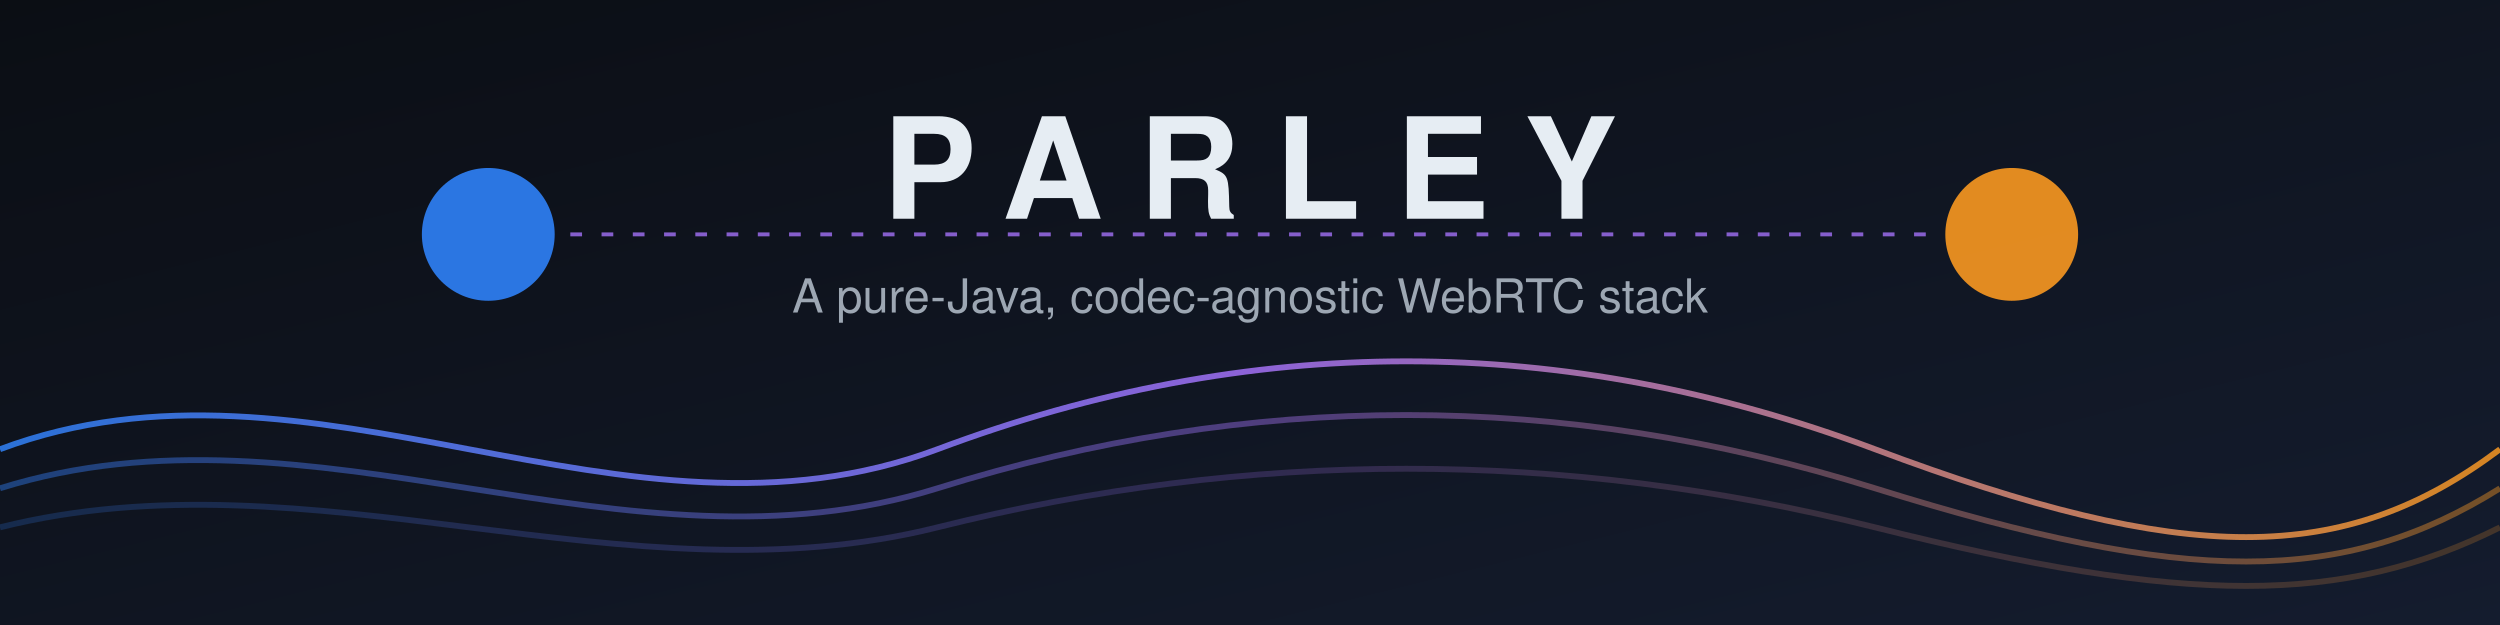
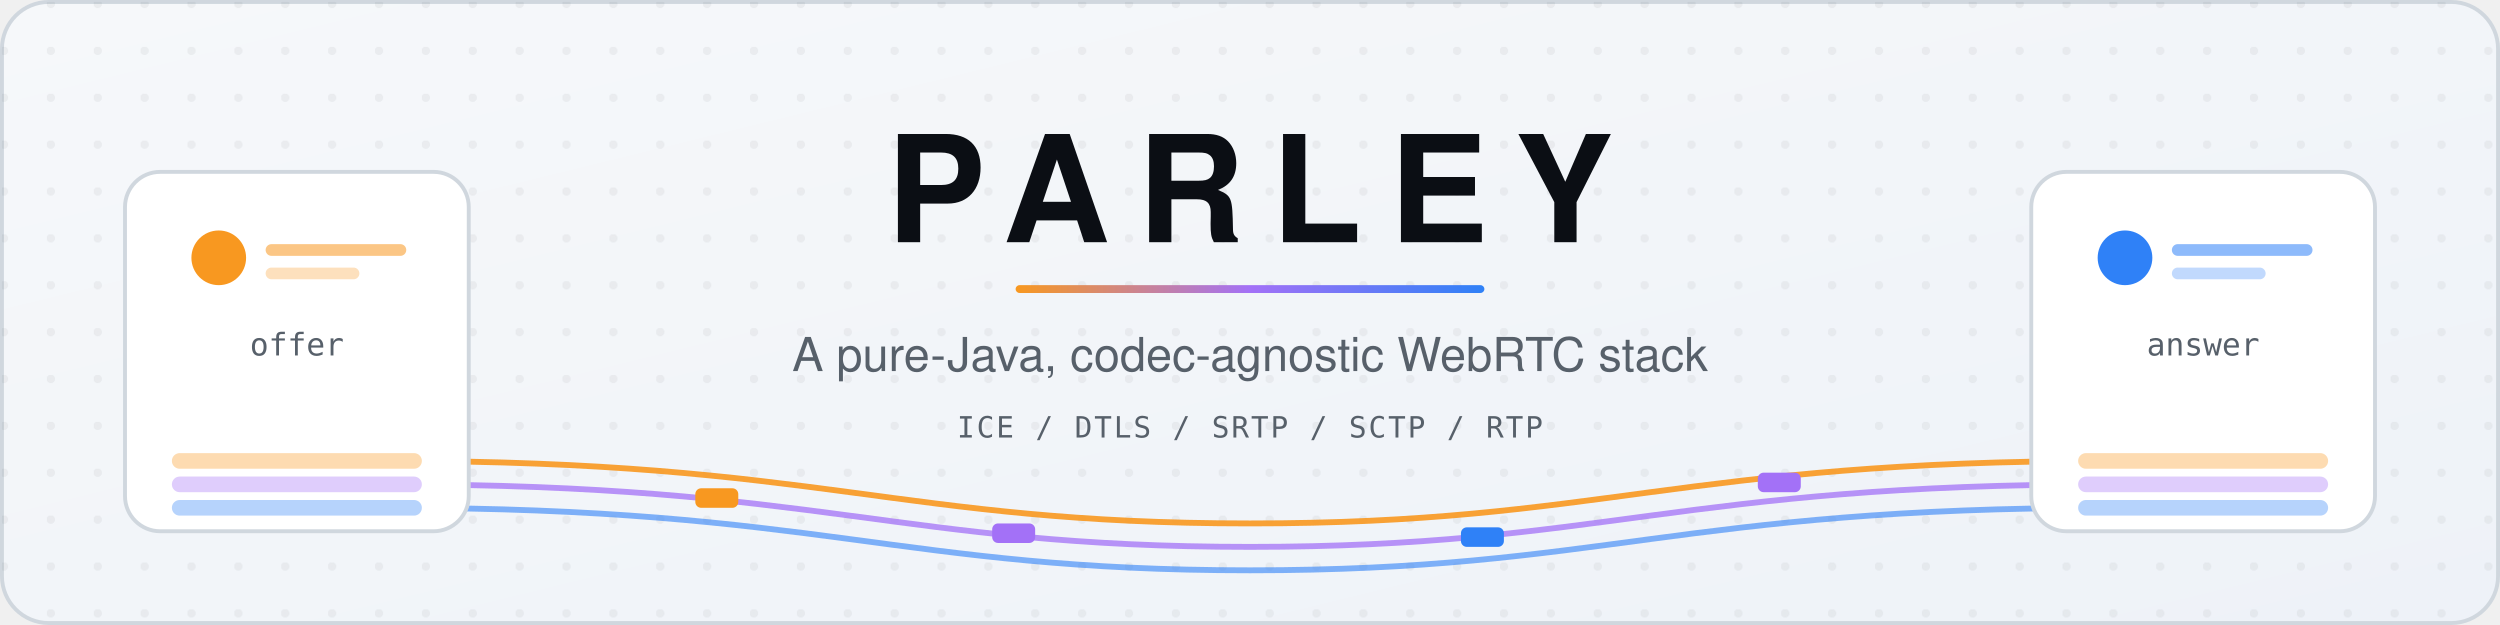
- <svg xmlns="http://www.w3.org/2000/svg" width="1280" height="320" viewBox="0 0 1280 320" role="img" aria-label="Parley: pure-Java WebRTC">
+ <svg xmlns="http://www.w3.org/2000/svg" width="1280" height="320" viewBox="0 0 1280 320" role="img" aria-label="Parley: a pure-Java, codec-agnostic WebRTC stack">
+   <style>
+     .card { fill: url(#card-light); stroke: #d0d7de; }
+     .title { fill: #0b0e14; }
+     .subtitle { fill: #57606a; }
+     .peer { fill: #ffffff; stroke: #d0d7de; }
+     .peer-label { fill: #57606a; }
+     .layer-label { fill: #57606a; }
+     .grid { stroke: #0b0e14; opacity: 0.05; }
+     @media (prefers-color-scheme: dark) {
+       .card { fill: url(#card-dark); stroke: #30363d; }
+       .title { fill: #e6edf3; }
+       .subtitle { fill: #9da7b3; }
+       .peer { fill: #161b22; stroke: #30363d; }
+       .peer-label { fill: #9da7b3; }
+       .layer-label { fill: #9da7b3; }
+       .grid { stroke: #e6edf3; opacity: 0.05; }
+     }
+   </style>
  <defs>
-     <linearGradient id="sky" x1="0" y1="0" x2="1" y2="1">
+     <linearGradient id="card-light" x1="0" y1="0" x2="1" y2="1">
+       <stop offset="0" stop-color="#f6f8fa" />
+       <stop offset="1" stop-color="#eef2f8" />
+     </linearGradient>
+     <linearGradient id="card-dark" x1="0" y1="0" x2="1" y2="1">
      <stop offset="0" stop-color="#0b0e14" />
      <stop offset="1" stop-color="#141c2e" />
    </linearGradient>
-     <linearGradient id="wave" x1="0" y1="0" x2="1" y2="0">
-       <stop offset="0" stop-color="#2f81f7" />
+     <linearGradient id="spectrum" x1="0" y1="0" x2="1" y2="0">
+       <stop offset="0" stop-color="#f89820" />
      <stop offset="0.5" stop-color="#a371f7" />
-       <stop offset="1" stop-color="#f89820" />
+       <stop offset="1" stop-color="#2f81f7" />
    </linearGradient>
+     <pattern id="dots" width="24" height="24" patternUnits="userSpaceOnUse">
+       <circle cx="2" cy="2" r="1.2" class="grid" stroke-width="2" />
+     </pattern>
  </defs>
-   <rect width="1280" height="320" fill="url(#sky)" />
-   <g fill="none" stroke="url(#wave)" stroke-width="3" opacity="0.85">
-     <path d="M0 230 C 160 170, 320 290, 480 230 S 800 170, 960 230 S 1200 290, 1280 230" />
-     <path d="M0 250 C 160 200, 320 300, 480 250 S 800 200, 960 250 S 1200 300, 1280 250" opacity="0.5" />
-     <path d="M0 270 C 160 230, 320 310, 480 270 S 800 230, 960 270 S 1200 310, 1280 270" opacity="0.25" />
+   <rect class="card" x="1" y="1" width="1278" height="318" rx="24" stroke-width="2" />
+   <rect x="1" y="1" width="1278" height="318" rx="24" fill="url(#dots)" />
+   <g fill="none" stroke-linecap="round">
+     <path d="M200 236 C 420 236, 460 268, 640 268 S 860 236, 1080 236" stroke="#f89820" stroke-width="3" opacity="0.9" />
+     <path d="M200 248 C 420 248, 460 280, 640 280 S 860 248, 1080 248" stroke="#a371f7" stroke-width="3" opacity="0.75" />
+     <path d="M200 260 C 420 260, 460 292, 640 292 S 860 260, 1080 260" stroke="#2f81f7" stroke-width="3" opacity="0.6" />
  </g>
-   <g fill="#2f81f7">
-     <circle cx="250" cy="120" r="34" opacity="0.9" />
-     <circle cx="1030" cy="120" r="34" fill="#f89820" opacity="0.9" />
+   <g>
+     <rect x="356" y="250" width="22" height="10" rx="3" fill="#f89820" />
+     <rect x="508" y="268" width="22" height="10" rx="3" fill="#a371f7" />
+     <rect x="748" y="270" width="22" height="10" rx="3" fill="#2f81f7" />
+     <rect x="900" y="242" width="22" height="10" rx="3" fill="#a371f7" />
  </g>
-   <g stroke="#a371f7" stroke-width="2" stroke-dasharray="6 10" opacity="0.8">
-     <line x1="292" y1="120" x2="988" y2="120" />
+   <g>
+     <rect class="peer" x="64" y="88" width="176" height="184" rx="18" stroke-width="2" />
+     <circle cx="112" cy="132" r="14" fill="#f89820" />
+     <rect x="136" y="125" width="72" height="6" rx="3" fill="#f89820" opacity="0.55" />
+     <rect x="136" y="137" width="48" height="6" rx="3" fill="#f89820" opacity="0.3" />
+     <text class="peer-label" x="152" y="182" text-anchor="middle" font-family="ui-monospace, SFMono-Regular, Consolas, monospace" font-size="16">offer</text>
+     <rect x="88" y="232" width="128" height="8" rx="4" fill="#f89820" opacity="0.35" />
+     <rect x="88" y="244" width="128" height="8" rx="4" fill="#a371f7" opacity="0.35" />
+     <rect x="88" y="256" width="128" height="8" rx="4" fill="#2f81f7" opacity="0.35" />
+     <rect class="peer" x="1040" y="88" width="176" height="184" rx="18" stroke-width="2" />
+     <circle cx="1088" cy="132" r="14" fill="#2f81f7" />
+     <rect x="1112" y="125" width="72" height="6" rx="3" fill="#2f81f7" opacity="0.55" />
+     <rect x="1112" y="137" width="48" height="6" rx="3" fill="#2f81f7" opacity="0.3" />
+     <text class="peer-label" x="1128" y="182" text-anchor="middle" font-family="ui-monospace, SFMono-Regular, Consolas, monospace" font-size="16">answer</text>
+     <rect x="1064" y="232" width="128" height="8" rx="4" fill="#f89820" opacity="0.35" />
+     <rect x="1064" y="244" width="128" height="8" rx="4" fill="#a371f7" opacity="0.35" />
+     <rect x="1064" y="256" width="128" height="8" rx="4" fill="#2f81f7" opacity="0.35" />
  </g>
-   <text x="640" y="112" text-anchor="middle" font-family="Segoe UI, Helvetica, Arial, sans-serif" font-size="72" font-weight="700" letter-spacing="18" fill="#e6edf3">PARLEY</text>
-   <text x="640" y="160" text-anchor="middle" font-family="Segoe UI, Helvetica, Arial, sans-serif" font-size="24" fill="#9da7b3">A pure-Java, codec-agnostic WebRTC stack</text>
+   <text class="title" x="640" y="124" text-anchor="middle" font-family="Segoe UI, Helvetica Neue, Helvetica, Arial, sans-serif" font-size="76" font-weight="700" letter-spacing="14">PARLEY</text>
+   <rect x="520" y="146" width="240" height="4" rx="2" fill="url(#spectrum)" />
+   <text class="subtitle" x="640" y="190" text-anchor="middle" font-family="Segoe UI, Helvetica Neue, Helvetica, Arial, sans-serif" font-size="24">A pure-Java, codec-agnostic WebRTC stack</text>
+   <text class="layer-label" x="640" y="224" text-anchor="middle" font-family="ui-monospace, SFMono-Regular, Consolas, monospace" font-size="15" letter-spacing="1">ICE  /  DTLS  /  SRTP  /  SCTP  /  RTP</text>
</svg>
